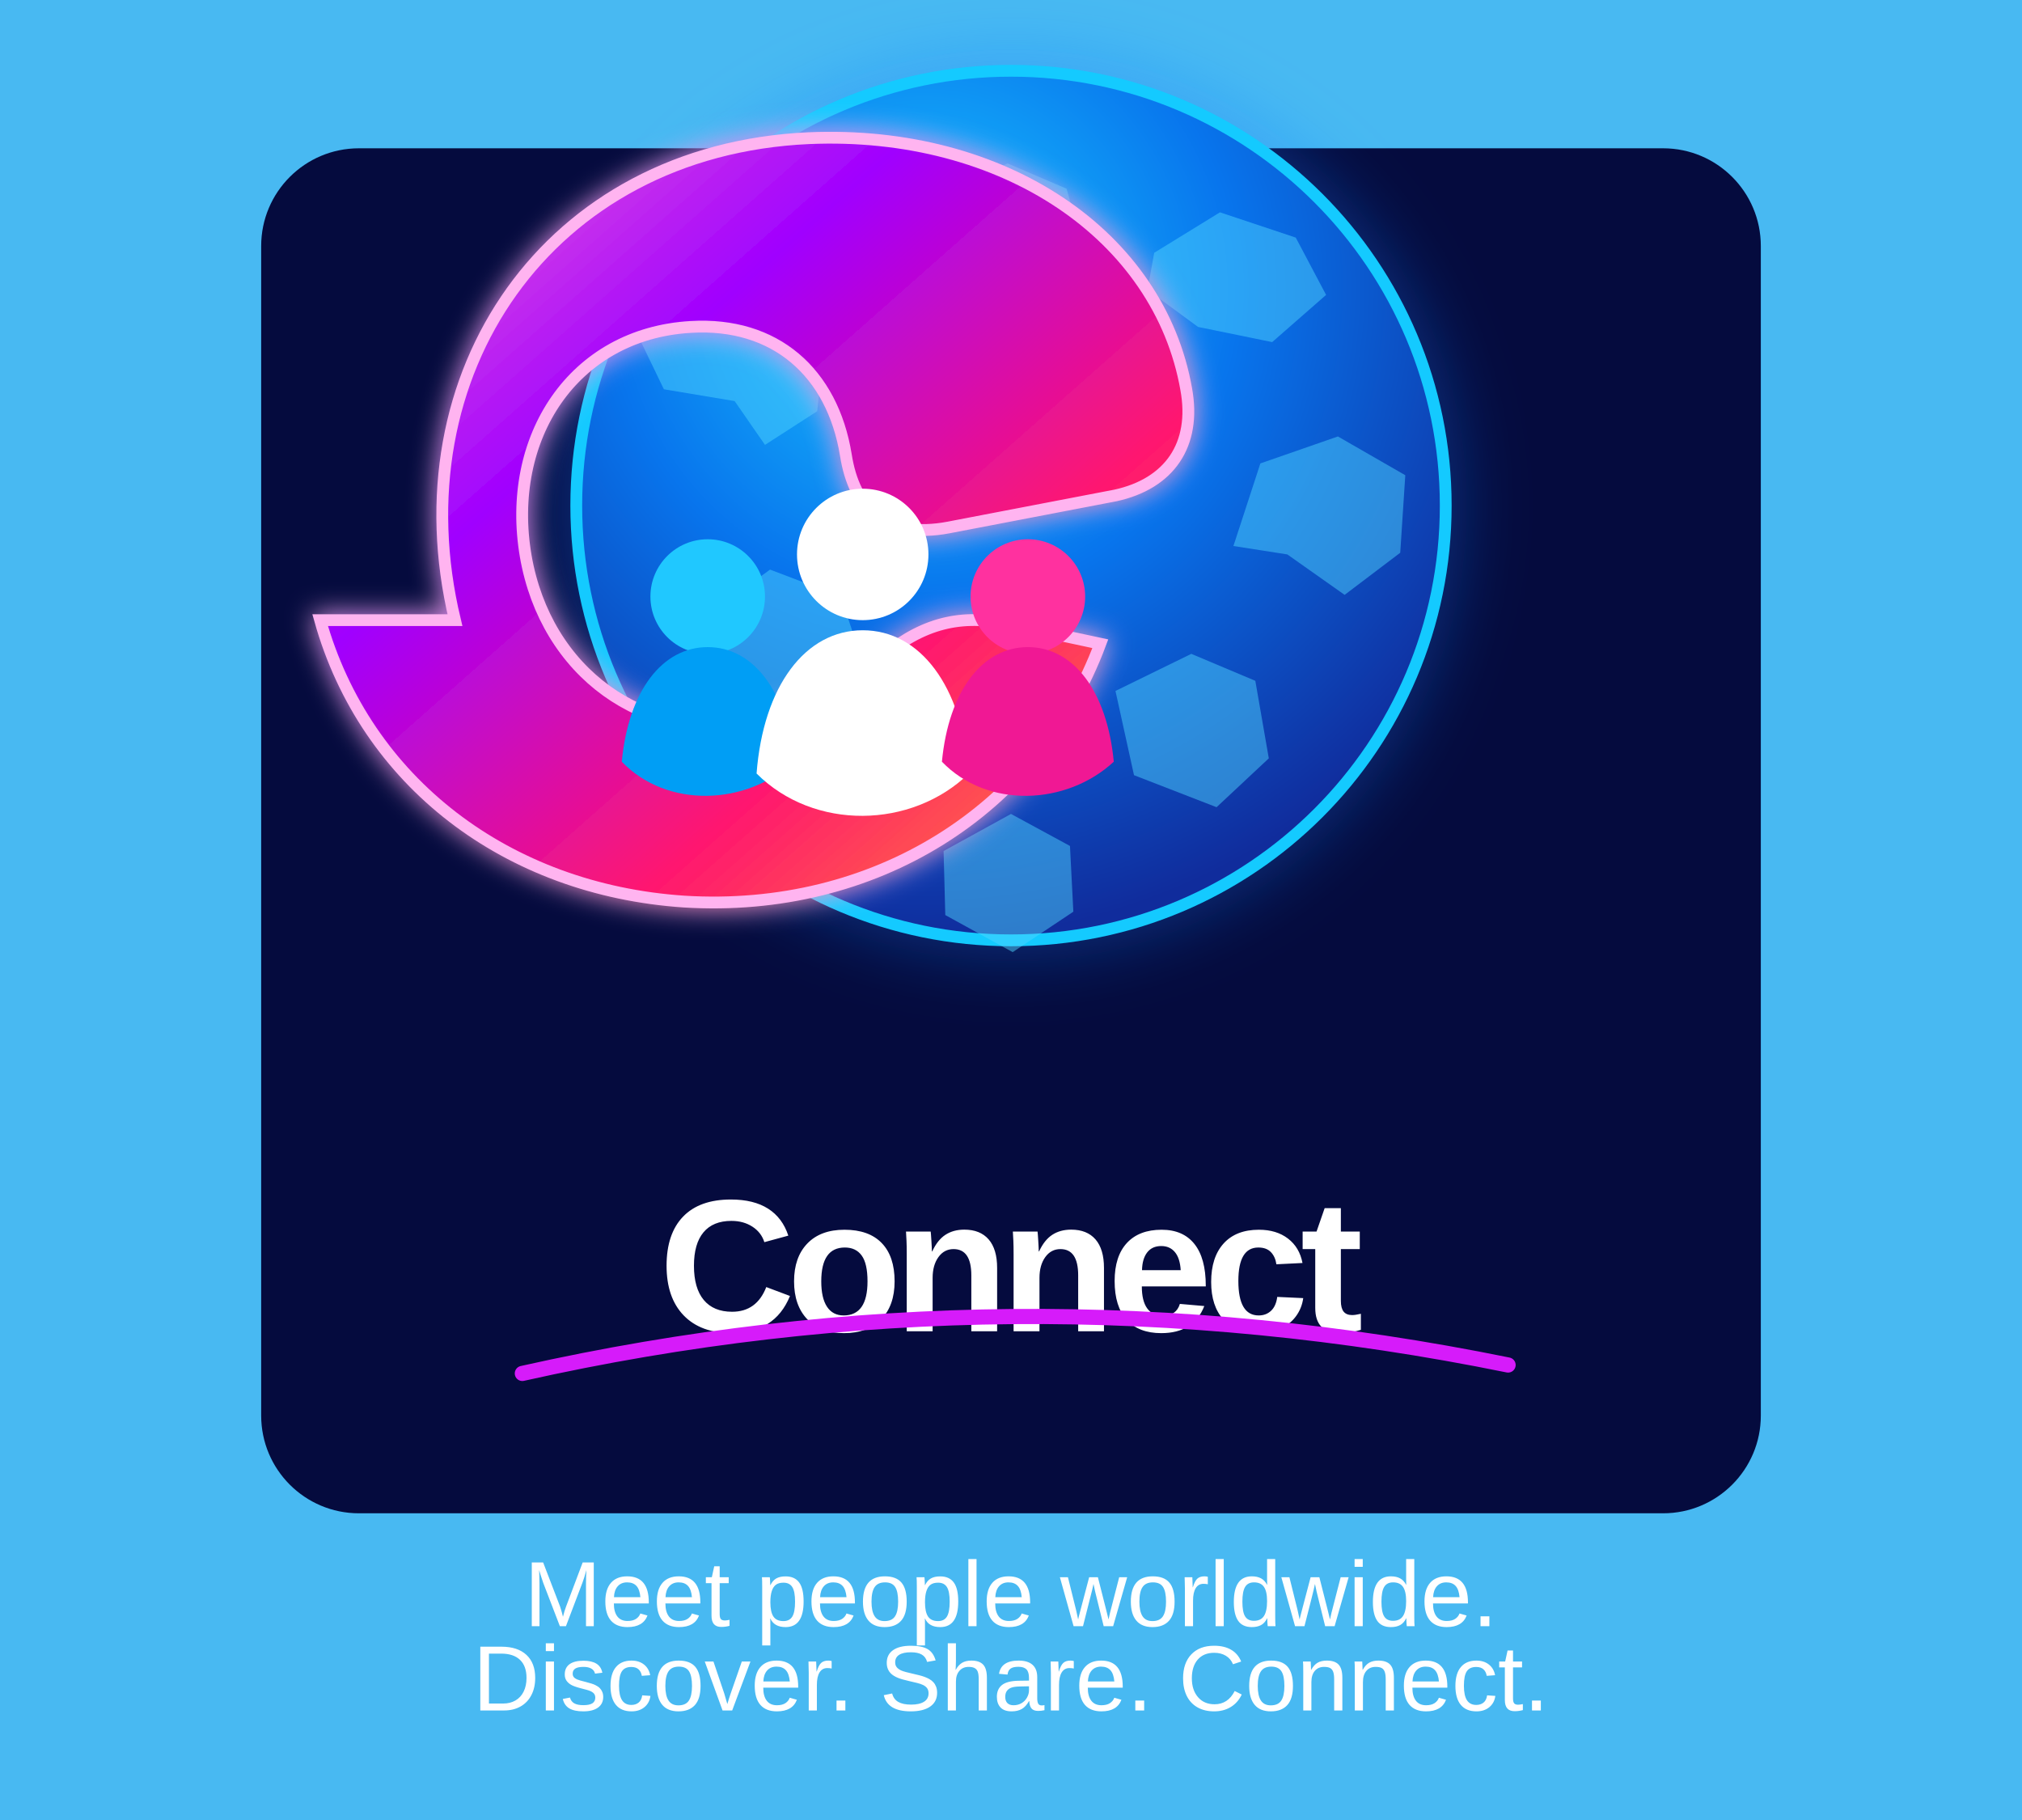
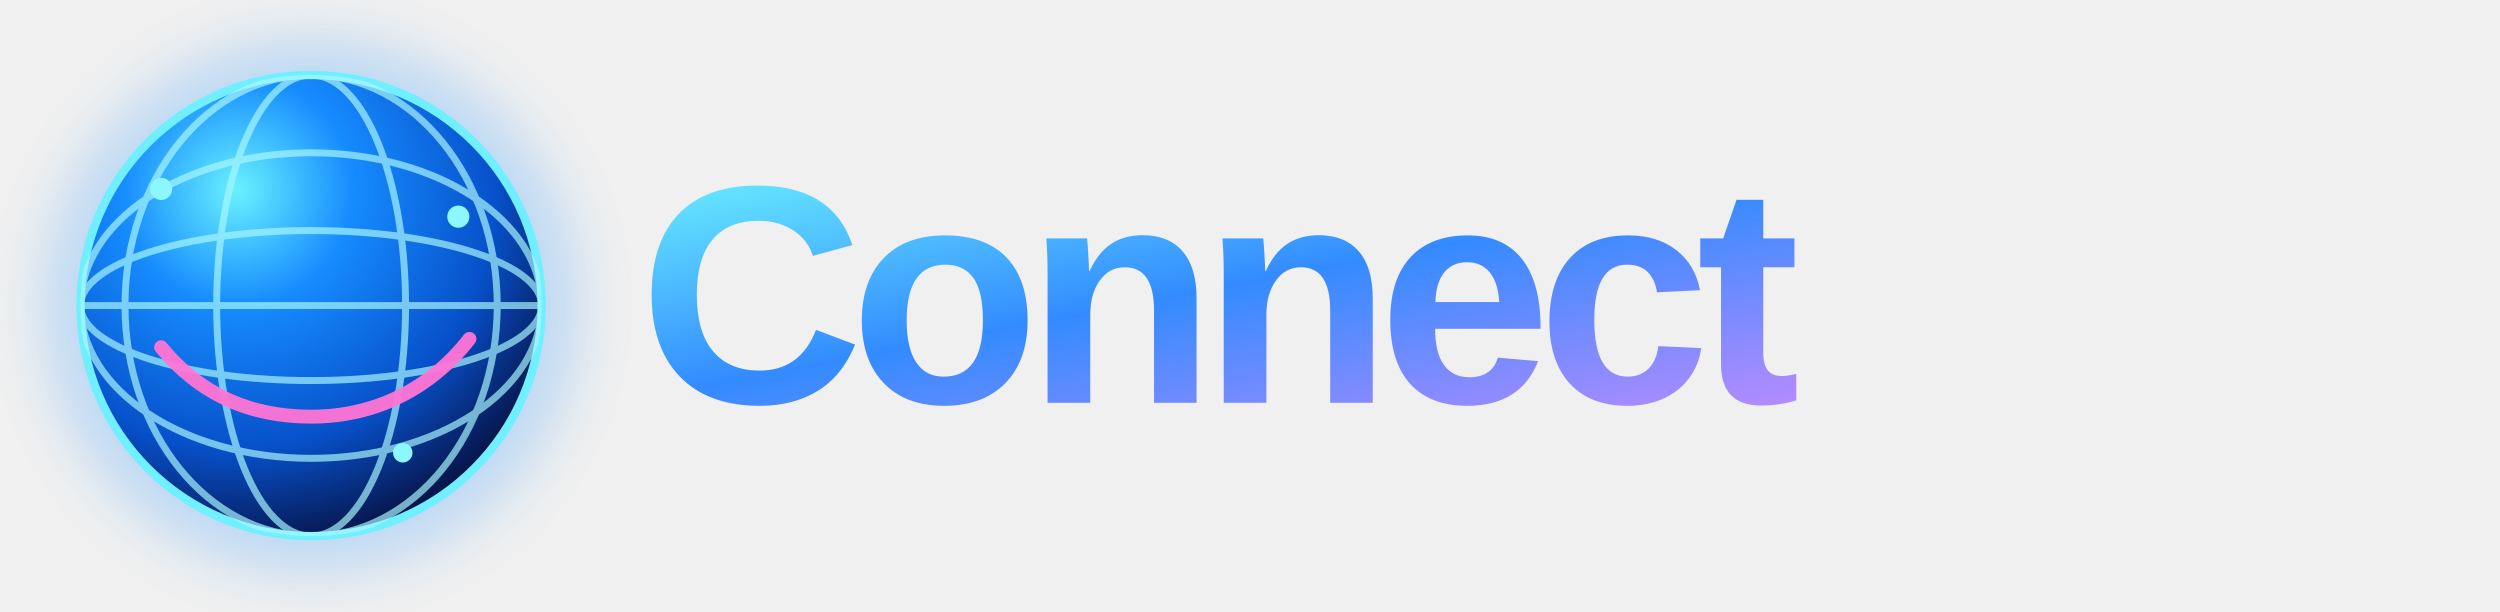
- <svg xmlns="http://www.w3.org/2000/svg" viewBox="0 0 1200 1080" role="img" aria-labelledby="title desc">
+ <svg xmlns="http://www.w3.org/2000/svg" viewBox="0 0 900 220" role="img" aria-labelledby="title desc">
  <defs>
-     <radialGradient id="bg" cx="48%" cy="42%" r="72%">
-       <stop stop-color="#123fbd" />
-       <stop offset=".58" stop-color="#07165c" />
-       <stop offset="1" stop-color="#08052e" />
+     <radialGradient id="sphere" cx="34%" cy="25%" r="78%">
+       <stop stop-color="#69f1ff" />
+       <stop offset=".32" stop-color="#168cff" />
+       <stop offset=".72" stop-color="#0750c9" />
+       <stop offset="1" stop-color="#07164d" />
    </radialGradient>
-     <radialGradient id="globe" cx="40%" cy="25%" r="75%">
-       <stop stop-color="#19c9ff" />
-       <stop offset=".48" stop-color="#0875ed" />
-       <stop offset="1" stop-color="#102c9c" />
-     </radialGradient>
-     <linearGradient id="c" x1="0" y1="0" x2="1" y2="1">
-       <stop stop-color="#ff79d1" />
-       <stop offset=".34" stop-color="#a000ff" />
-       <stop offset=".68" stop-color="#ff176f" />
-       <stop offset="1" stop-color="#ff9d27" />
+     <linearGradient id="word" x1="0" y1="0" x2="1" y2="1">
+       <stop stop-color="#67eaff" />
+       <stop offset=".48" stop-color="#338bff" />
+       <stop offset="1" stop-color="#b58bff" />
    </linearGradient>
+     <clipPath id="globeClip">
+       <circle cx="112" cy="110" r="83" />
+     </clipPath>
    <filter id="shadow" x="-30%" y="-30%" width="160%" height="160%">
-       <feGaussianBlur stdDeviation="18" />
+       <feGaussianBlur stdDeviation="9" />
    </filter>
-     <filter id="glow" x="-40%" y="-40%" width="180%" height="180%">
-       <feGaussianBlur stdDeviation="8" result="b" />
-       <feMerge>
-         <feMergeNode in="b" />
-         <feMergeNode in="SourceGraphic" />
-       </feMerge>
-     </filter>
-     <clipPath id="globeClip">
-       <circle cx="600" cy="300" r="258" />
-     </clipPath>
  </defs>
-   <rect width="1200" height="1080" fill="#48b9f2" />
-   <rect x="155" y="88" width="890" height="810" rx="58" fill="#050b3e" />
-   <circle cx="600" cy="300" r="270" fill="#087aff" opacity=".28" filter="url(#shadow)" />
-   <circle cx="600" cy="300" r="258" fill="url(#globe)" stroke="#14caff" stroke-width="7" />
-   <g transform="translate(0 35)" clip-path="url(#globeClip)" fill="#50d6ff" opacity=".48">
-     <path d="M402 130l44-33 45 13 20 35-22 26-4 38-31 20-18-26-42-7-14-29zM550 82l48-20 35 15 8 29-30 17-4 32-35 11-29-32-24-8zM685 115l39-24 45 15 18 34-32 28-44-9-30-22zM748 240l46-16 40 23-3 46-33 25-34-24-32-5zM420 330l37-27 42 16 13 39-28 27-40-8zM662 375l45-22 38 16 8 46-31 29-49-19zM560 470l40-22 35 19 2 39-36 24-40-22z" />
+   <circle cx="112" cy="110" r="97" fill="#168cff" opacity=".22" filter="url(#shadow)" />
+   <circle cx="112" cy="110" r="83" fill="url(#sphere)" stroke="#70efff" stroke-width="3" />
+   <g clip-path="url(#globeClip)" fill="none" stroke="#a9f7ff" stroke-width="2.5" opacity=".68">
+     <ellipse cx="112" cy="110" rx="67" ry="83" />
+     <ellipse cx="112" cy="110" rx="34" ry="83" />
+     <ellipse cx="112" cy="110" rx="83" ry="27" />
+     <ellipse cx="112" cy="110" rx="83" ry="55" />
+     <path d="M29 110h166" />
  </g>
-   <path d="M270 368C235 222 325 89 480 82c116-5 208 58 224 149 6 33-10 56-42 63l-99 19c-37 7-56-11-61-43-8-49-42-79-92-76-70 4-110 66-98 136 12 69 70 111 137 99 27-5 51-18 72-37 24-21 47-28 76-22l56 12c-37 99-134 160-247 153-105-7-189-71-216-167z" fill="url(#c)" stroke="#ffb4f0" stroke-width="7" filter="url(#glow)" />
-   <g transform="translate(360 282)">
-     <circle cx="60" cy="72" r="34" fill="#20c8ff" />
-     <path d="M9 170c4-42 24-68 51-68s47 26 51 68c-28 26-75 28-102 0z" fill="#009ef5" />
-     <circle cx="152" cy="47" r="39" fill="#fff" />
-     <path d="M89 177c4-52 29-85 63-85s59 33 63 85c-34 33-92 34-126 0z" fill="#fff" />
-     <circle cx="250" cy="72" r="34" fill="#ff319f" />
-     <path d="M199 170c4-42 24-68 51-68s47 26 51 68c-28 26-75 28-102 0z" fill="#f01894" />
+   <g fill="#8df7ff">
+     <circle cx="58" cy="68" r="4" />
+     <circle cx="165" cy="78" r="4" />
+     <circle cx="145" cy="163" r="3.5" />
  </g>
-   <text x="600" y="790" text-anchor="middle" font-family="Arial,Helvetica,sans-serif" font-size="112" font-weight="800" letter-spacing="-5" fill="#fff">Connect</text>
-   <path d="M310 815Q600 750 895 810" fill="none" stroke="#d61bfa" stroke-width="9" stroke-linecap="round" />
-   <text x="600" y="965" text-anchor="middle" font-family="Arial,Helvetica,sans-serif" font-size="55" font-weight="500" fill="#fff">Meet people worldwide.</text>
-   <text x="600" y="1015" text-anchor="middle" font-family="Arial,Helvetica,sans-serif" font-size="55" font-weight="500" fill="#fff">Discover. Share. Connect.</text>
+   <path d="M58 125c14 17 32 25 54 25 23 0 43-10 57-28" fill="none" stroke="#ff75d4" stroke-width="5" stroke-linecap="round" opacity=".95" />
+   <text x="230" y="145" fill="url(#word)" font-family="Arial,Helvetica,sans-serif" font-size="112" font-weight="800" letter-spacing="-5">Connect</text>
</svg>
